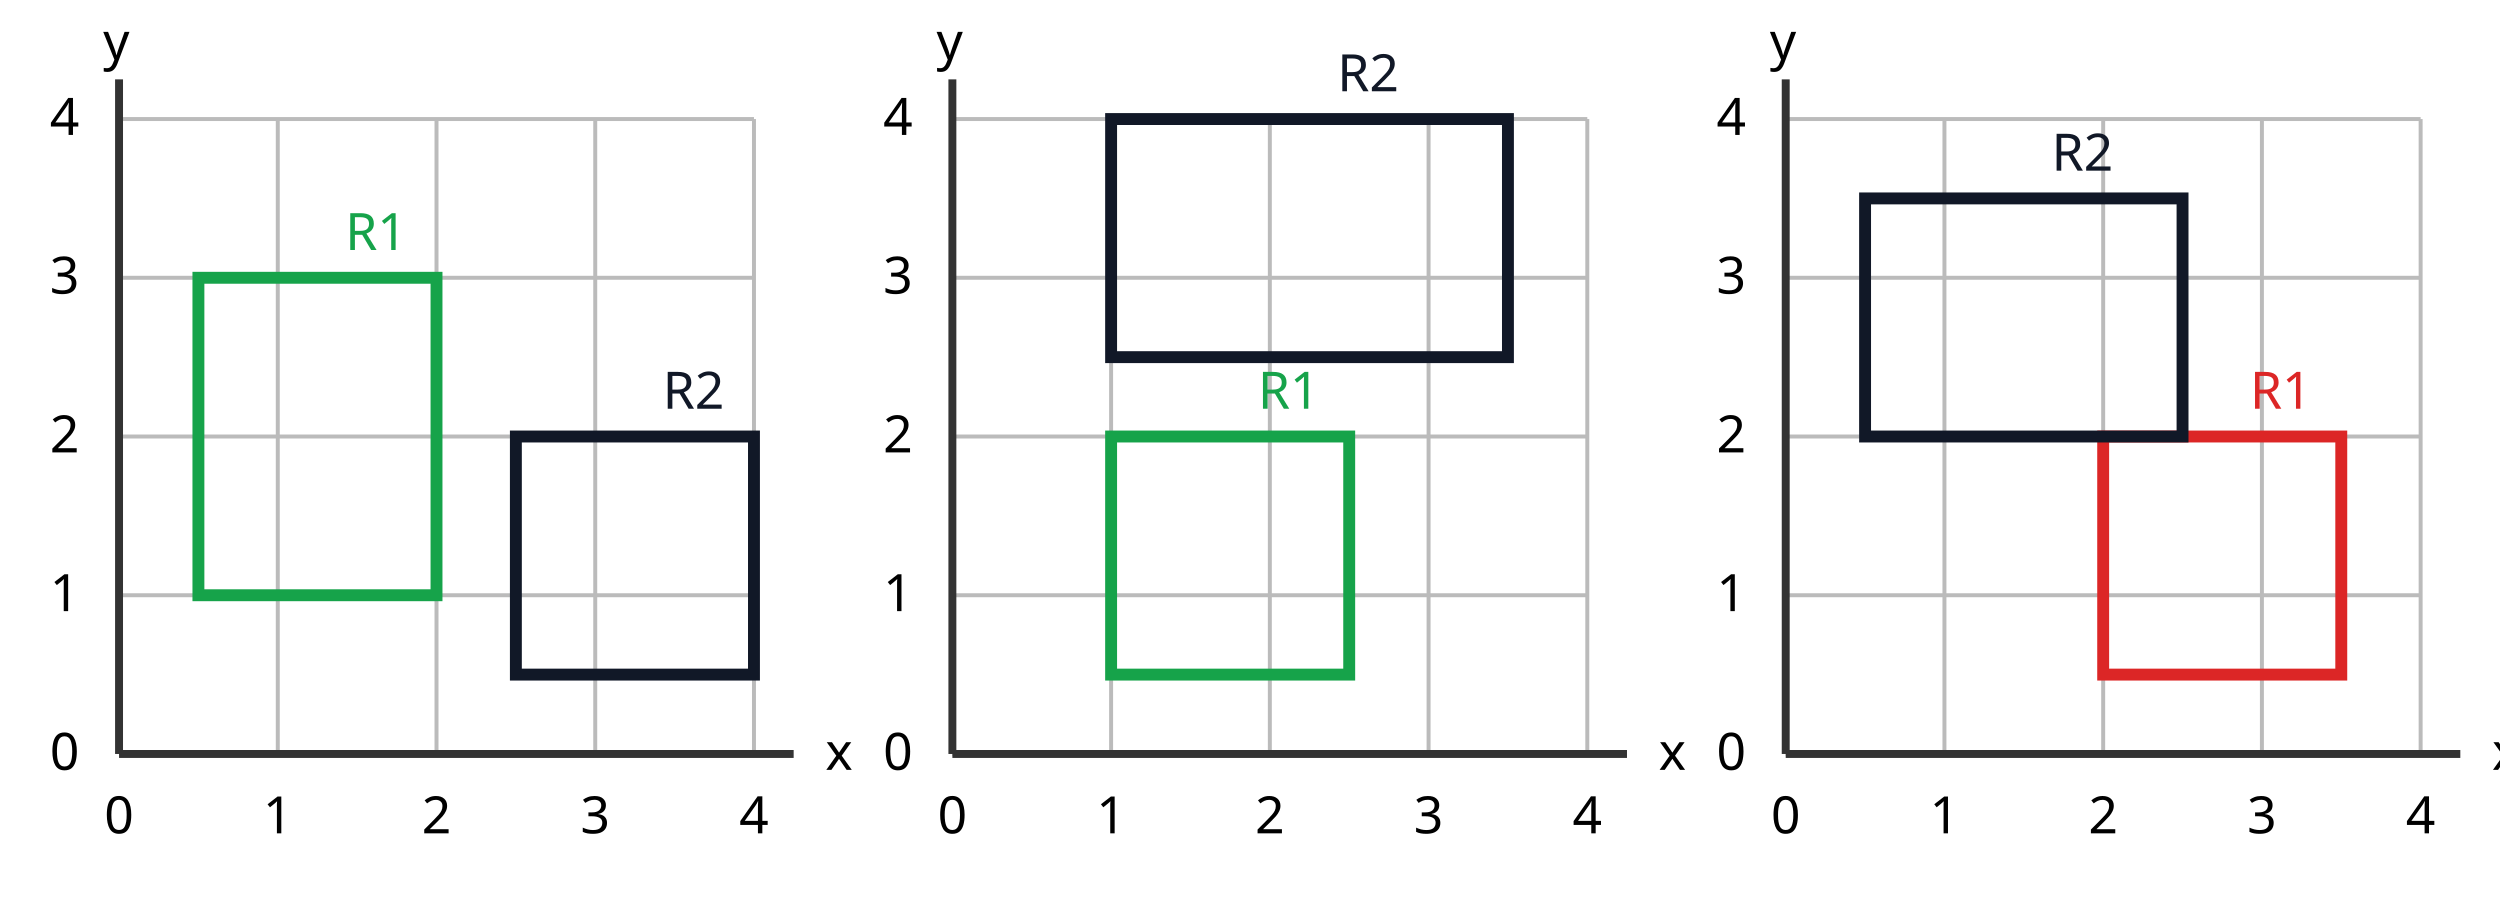
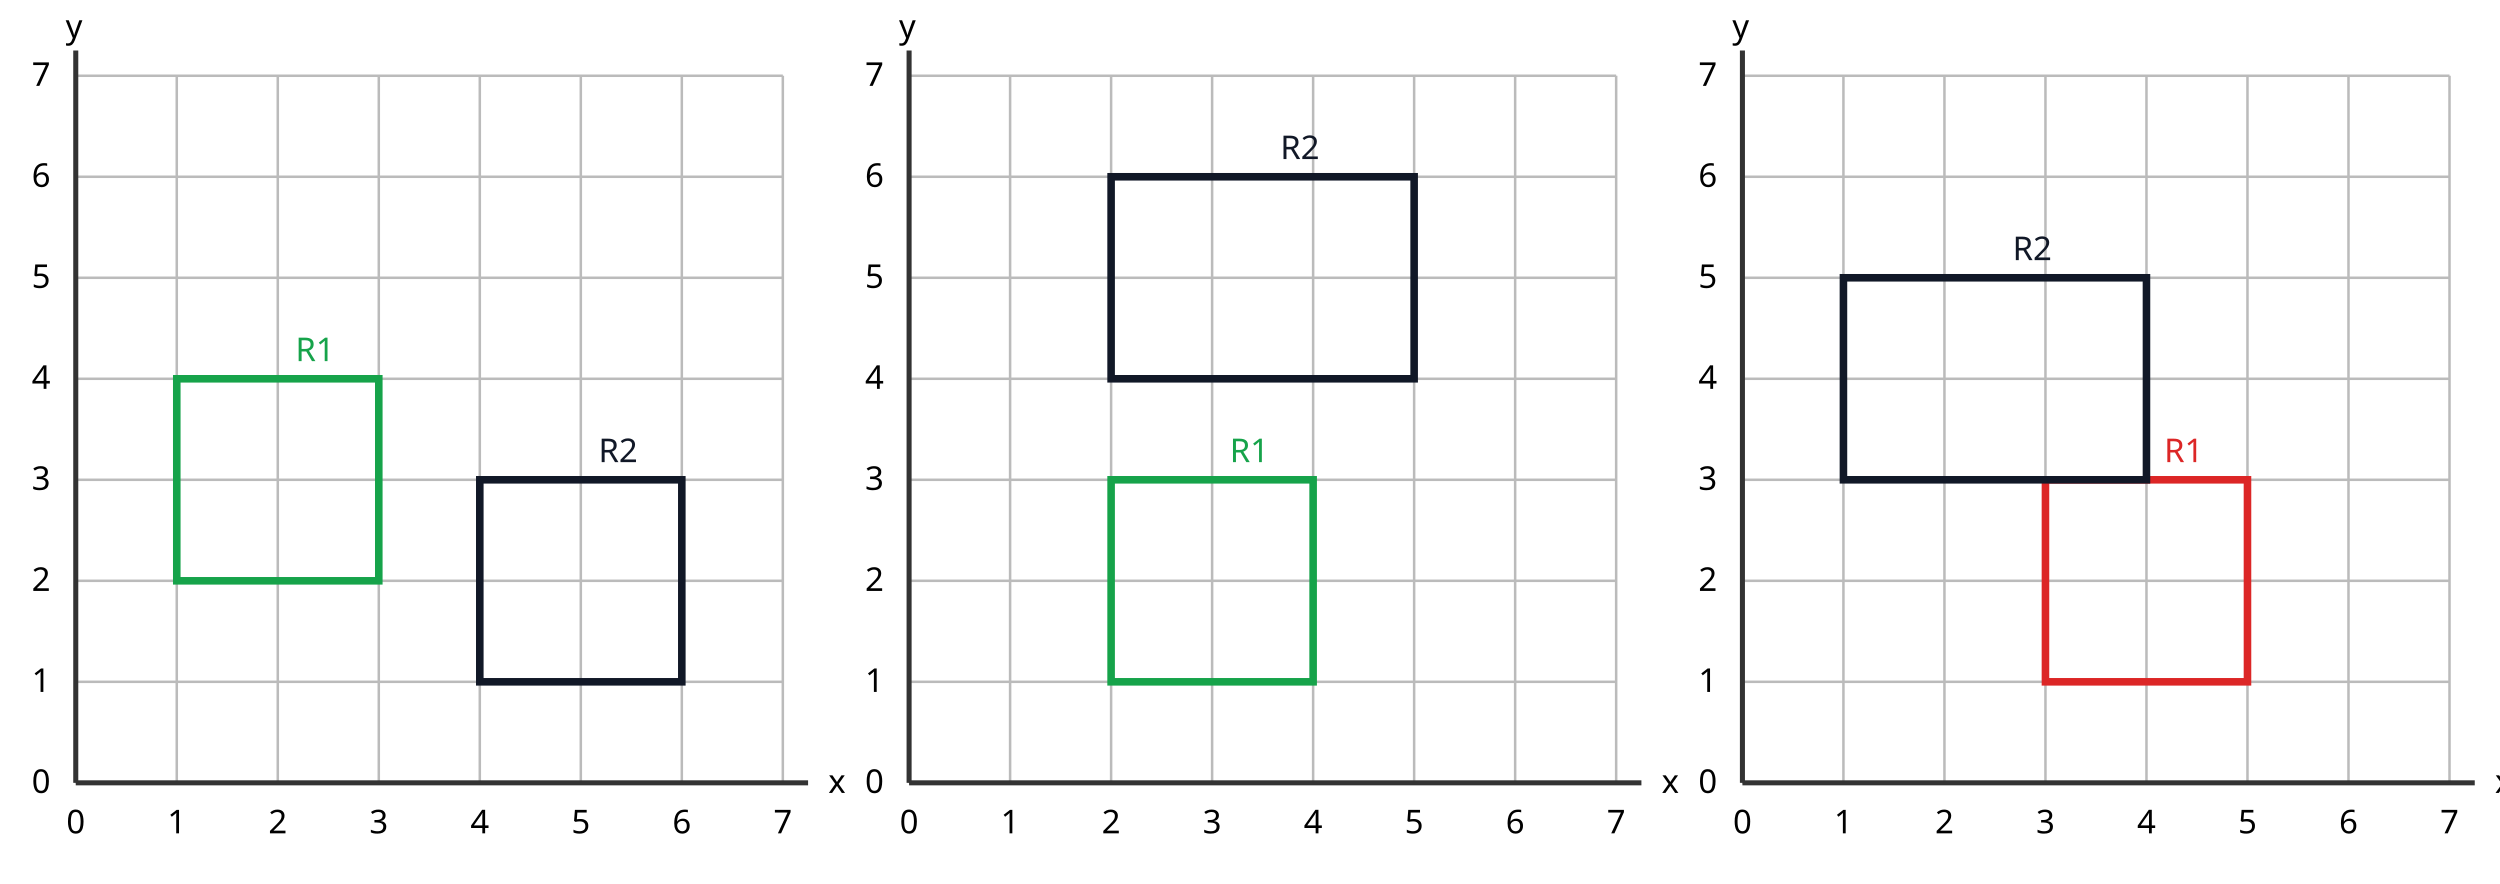
- <svg xmlns="http://www.w3.org/2000/svg" width="630" height="230" viewBox="0 0 630 230">
+ <svg xmlns="http://www.w3.org/2000/svg" width="990" height="350" viewBox="0 0 990 350">
  <style>text{font:13px sans-serif}.grid{stroke:#bbb;stroke-width:1}.axis{stroke:#333;stroke-width:2}.shape{fill:none;stroke-width:3}.endpoint{stroke:none}</style>
-   <line class="grid" x1="30" y1="30" x2="30" y2="190" />
-   <line class="grid" x1="30" y1="190" x2="190" y2="190" />
-   <text x="30" y="210" text-anchor="middle">0</text>
-   <text x="20" y="194" text-anchor="end">0</text>
-   <line class="grid" x1="70" y1="30" x2="70" y2="190" />
-   <line class="grid" x1="30" y1="150" x2="190" y2="150" />
-   <text x="70" y="210" text-anchor="middle">1</text>
-   <text x="20" y="154" text-anchor="end">1</text>
-   <line class="grid" x1="110" y1="30" x2="110" y2="190" />
-   <line class="grid" x1="30" y1="110" x2="190" y2="110" />
-   <text x="110" y="210" text-anchor="middle">2</text>
-   <text x="20" y="114" text-anchor="end">2</text>
-   <line class="grid" x1="150" y1="30" x2="150" y2="190" />
-   <line class="grid" x1="30" y1="70" x2="190" y2="70" />
-   <text x="150" y="210" text-anchor="middle">3</text>
-   <text x="20" y="74" text-anchor="end">3</text>
-   <line class="grid" x1="190" y1="30" x2="190" y2="190" />
-   <line class="grid" x1="30" y1="30" x2="190" y2="30" />
-   <text x="190" y="210" text-anchor="middle">4</text>
-   <text x="20" y="34" text-anchor="end">4</text>
-   <line class="axis" x1="30" y1="190" x2="200" y2="190" />
-   <line class="axis" x1="30" y1="190" x2="30" y2="20" />
-   <text x="208" y="194">x</text>
+   <line class="grid" x1="30" y1="30" x2="30" y2="310" />
+   <line class="grid" x1="30" y1="310" x2="310" y2="310" />
+   <text x="30" y="330" text-anchor="middle">0</text>
+   <text x="20" y="314" text-anchor="end">0</text>
+   <line class="grid" x1="70" y1="30" x2="70" y2="310" />
+   <line class="grid" x1="30" y1="270" x2="310" y2="270" />
+   <text x="70" y="330" text-anchor="middle">1</text>
+   <text x="20" y="274" text-anchor="end">1</text>
+   <line class="grid" x1="110" y1="30" x2="110" y2="310" />
+   <line class="grid" x1="30" y1="230" x2="310" y2="230" />
+   <text x="110" y="330" text-anchor="middle">2</text>
+   <text x="20" y="234" text-anchor="end">2</text>
+   <line class="grid" x1="150" y1="30" x2="150" y2="310" />
+   <line class="grid" x1="30" y1="190" x2="310" y2="190" />
+   <text x="150" y="330" text-anchor="middle">3</text>
+   <text x="20" y="194" text-anchor="end">3</text>
+   <line class="grid" x1="190" y1="30" x2="190" y2="310" />
+   <line class="grid" x1="30" y1="150" x2="310" y2="150" />
+   <text x="190" y="330" text-anchor="middle">4</text>
+   <text x="20" y="154" text-anchor="end">4</text>
+   <line class="grid" x1="230" y1="30" x2="230" y2="310" />
+   <line class="grid" x1="30" y1="110" x2="310" y2="110" />
+   <text x="230" y="330" text-anchor="middle">5</text>
+   <text x="20" y="114" text-anchor="end">5</text>
+   <line class="grid" x1="270" y1="30" x2="270" y2="310" />
+   <line class="grid" x1="30" y1="70" x2="310" y2="70" />
+   <text x="270" y="330" text-anchor="middle">6</text>
+   <text x="20" y="74" text-anchor="end">6</text>
+   <line class="grid" x1="310" y1="30" x2="310" y2="310" />
+   <line class="grid" x1="30" y1="30" x2="310" y2="30" />
+   <text x="310" y="330" text-anchor="middle">7</text>
+   <text x="20" y="34" text-anchor="end">7</text>
+   <line class="axis" x1="30" y1="310" x2="320" y2="310" />
+   <line class="axis" x1="30" y1="310" x2="30" y2="20" />
+   <text x="328" y="314">x</text>
  <text x="26" y="15">y</text>
-   <rect class="shape" x="50.0" y="70" width="60.0" height="80" stroke="#16a34a" />
-   <text x="87.0" y="63" fill="#16a34a">R1</text>
-   <rect class="shape" x="130.0" y="110" width="60.0" height="60.0" stroke="#111827" />
-   <text x="167.0" y="103" fill="#111827">R2</text>
-   <line class="grid" x1="240" y1="30" x2="240" y2="190" />
-   <line class="grid" x1="240" y1="190" x2="400" y2="190" />
-   <text x="240" y="210" text-anchor="middle">0</text>
-   <text x="230" y="194" text-anchor="end">0</text>
-   <line class="grid" x1="280" y1="30" x2="280" y2="190" />
-   <line class="grid" x1="240" y1="150" x2="400" y2="150" />
-   <text x="280" y="210" text-anchor="middle">1</text>
-   <text x="230" y="154" text-anchor="end">1</text>
-   <line class="grid" x1="320" y1="30" x2="320" y2="190" />
-   <line class="grid" x1="240" y1="110" x2="400" y2="110" />
-   <text x="320" y="210" text-anchor="middle">2</text>
-   <text x="230" y="114" text-anchor="end">2</text>
-   <line class="grid" x1="360" y1="30" x2="360" y2="190" />
-   <line class="grid" x1="240" y1="70" x2="400" y2="70" />
-   <text x="360" y="210" text-anchor="middle">3</text>
-   <text x="230" y="74" text-anchor="end">3</text>
-   <line class="grid" x1="400" y1="30" x2="400" y2="190" />
-   <line class="grid" x1="240" y1="30" x2="400" y2="30" />
-   <text x="400" y="210" text-anchor="middle">4</text>
-   <text x="230" y="34" text-anchor="end">4</text>
-   <line class="axis" x1="240" y1="190" x2="410" y2="190" />
-   <line class="axis" x1="240" y1="190" x2="240" y2="20" />
-   <text x="418" y="194">x</text>
-   <text x="236" y="15">y</text>
-   <rect class="shape" x="280" y="110" width="60.0" height="60.0" stroke="#16a34a" />
-   <text x="317.0" y="103" fill="#16a34a">R1</text>
-   <rect class="shape" x="280" y="30" width="100.0" height="60.0" stroke="#111827" />
-   <text x="337.0" y="23" fill="#111827">R2</text>
-   <line class="grid" x1="450" y1="30" x2="450" y2="190" />
-   <line class="grid" x1="450" y1="190" x2="610" y2="190" />
-   <text x="450" y="210" text-anchor="middle">0</text>
-   <text x="440" y="194" text-anchor="end">0</text>
-   <line class="grid" x1="490" y1="30" x2="490" y2="190" />
-   <line class="grid" x1="450" y1="150" x2="610" y2="150" />
-   <text x="490" y="210" text-anchor="middle">1</text>
-   <text x="440" y="154" text-anchor="end">1</text>
-   <line class="grid" x1="530" y1="30" x2="530" y2="190" />
-   <line class="grid" x1="450" y1="110" x2="610" y2="110" />
-   <text x="530" y="210" text-anchor="middle">2</text>
-   <text x="440" y="114" text-anchor="end">2</text>
-   <line class="grid" x1="570" y1="30" x2="570" y2="190" />
-   <line class="grid" x1="450" y1="70" x2="610" y2="70" />
-   <text x="570" y="210" text-anchor="middle">3</text>
-   <text x="440" y="74" text-anchor="end">3</text>
-   <line class="grid" x1="610" y1="30" x2="610" y2="190" />
-   <line class="grid" x1="450" y1="30" x2="610" y2="30" />
-   <text x="610" y="210" text-anchor="middle">4</text>
-   <text x="440" y="34" text-anchor="end">4</text>
-   <line class="axis" x1="450" y1="190" x2="620" y2="190" />
-   <line class="axis" x1="450" y1="190" x2="450" y2="20" />
-   <text x="628" y="194">x</text>
-   <text x="446" y="15">y</text>
-   <rect class="shape" x="530" y="110" width="60.0" height="60.0" stroke="#dc2626" />
-   <text x="567.0" y="103" fill="#dc2626">R1</text>
-   <rect class="shape" x="470.0" y="50.0" width="80.0" height="60.0" stroke="#111827" />
-   <text x="517.0" y="43.0" fill="#111827">R2</text>
+   <rect class="shape" x="70" y="150" width="80" height="80" stroke="#16a34a" />
+   <text x="117.0" y="143" fill="#16a34a">R1</text>
+   <rect class="shape" x="190" y="190" width="80" height="80" stroke="#111827" />
+   <text x="237.0" y="183" fill="#111827">R2</text>
+   <line class="grid" x1="360" y1="30" x2="360" y2="310" />
+   <line class="grid" x1="360" y1="310" x2="640" y2="310" />
+   <text x="360" y="330" text-anchor="middle">0</text>
+   <text x="350" y="314" text-anchor="end">0</text>
+   <line class="grid" x1="400" y1="30" x2="400" y2="310" />
+   <line class="grid" x1="360" y1="270" x2="640" y2="270" />
+   <text x="400" y="330" text-anchor="middle">1</text>
+   <text x="350" y="274" text-anchor="end">1</text>
+   <line class="grid" x1="440" y1="30" x2="440" y2="310" />
+   <line class="grid" x1="360" y1="230" x2="640" y2="230" />
+   <text x="440" y="330" text-anchor="middle">2</text>
+   <text x="350" y="234" text-anchor="end">2</text>
+   <line class="grid" x1="480" y1="30" x2="480" y2="310" />
+   <line class="grid" x1="360" y1="190" x2="640" y2="190" />
+   <text x="480" y="330" text-anchor="middle">3</text>
+   <text x="350" y="194" text-anchor="end">3</text>
+   <line class="grid" x1="520" y1="30" x2="520" y2="310" />
+   <line class="grid" x1="360" y1="150" x2="640" y2="150" />
+   <text x="520" y="330" text-anchor="middle">4</text>
+   <text x="350" y="154" text-anchor="end">4</text>
+   <line class="grid" x1="560" y1="30" x2="560" y2="310" />
+   <line class="grid" x1="360" y1="110" x2="640" y2="110" />
+   <text x="560" y="330" text-anchor="middle">5</text>
+   <text x="350" y="114" text-anchor="end">5</text>
+   <line class="grid" x1="600" y1="30" x2="600" y2="310" />
+   <line class="grid" x1="360" y1="70" x2="640" y2="70" />
+   <text x="600" y="330" text-anchor="middle">6</text>
+   <text x="350" y="74" text-anchor="end">6</text>
+   <line class="grid" x1="640" y1="30" x2="640" y2="310" />
+   <line class="grid" x1="360" y1="30" x2="640" y2="30" />
+   <text x="640" y="330" text-anchor="middle">7</text>
+   <text x="350" y="34" text-anchor="end">7</text>
+   <line class="axis" x1="360" y1="310" x2="650" y2="310" />
+   <line class="axis" x1="360" y1="310" x2="360" y2="20" />
+   <text x="658" y="314">x</text>
+   <text x="356" y="15">y</text>
+   <rect class="shape" x="440" y="190" width="80" height="80" stroke="#16a34a" />
+   <text x="487.0" y="183" fill="#16a34a">R1</text>
+   <rect class="shape" x="440" y="70" width="120" height="80" stroke="#111827" />
+   <text x="507.0" y="63" fill="#111827">R2</text>
+   <line class="grid" x1="690" y1="30" x2="690" y2="310" />
+   <line class="grid" x1="690" y1="310" x2="970" y2="310" />
+   <text x="690" y="330" text-anchor="middle">0</text>
+   <text x="680" y="314" text-anchor="end">0</text>
+   <line class="grid" x1="730" y1="30" x2="730" y2="310" />
+   <line class="grid" x1="690" y1="270" x2="970" y2="270" />
+   <text x="730" y="330" text-anchor="middle">1</text>
+   <text x="680" y="274" text-anchor="end">1</text>
+   <line class="grid" x1="770" y1="30" x2="770" y2="310" />
+   <line class="grid" x1="690" y1="230" x2="970" y2="230" />
+   <text x="770" y="330" text-anchor="middle">2</text>
+   <text x="680" y="234" text-anchor="end">2</text>
+   <line class="grid" x1="810" y1="30" x2="810" y2="310" />
+   <line class="grid" x1="690" y1="190" x2="970" y2="190" />
+   <text x="810" y="330" text-anchor="middle">3</text>
+   <text x="680" y="194" text-anchor="end">3</text>
+   <line class="grid" x1="850" y1="30" x2="850" y2="310" />
+   <line class="grid" x1="690" y1="150" x2="970" y2="150" />
+   <text x="850" y="330" text-anchor="middle">4</text>
+   <text x="680" y="154" text-anchor="end">4</text>
+   <line class="grid" x1="890" y1="30" x2="890" y2="310" />
+   <line class="grid" x1="690" y1="110" x2="970" y2="110" />
+   <text x="890" y="330" text-anchor="middle">5</text>
+   <text x="680" y="114" text-anchor="end">5</text>
+   <line class="grid" x1="930" y1="30" x2="930" y2="310" />
+   <line class="grid" x1="690" y1="70" x2="970" y2="70" />
+   <text x="930" y="330" text-anchor="middle">6</text>
+   <text x="680" y="74" text-anchor="end">6</text>
+   <line class="grid" x1="970" y1="30" x2="970" y2="310" />
+   <line class="grid" x1="690" y1="30" x2="970" y2="30" />
+   <text x="970" y="330" text-anchor="middle">7</text>
+   <text x="680" y="34" text-anchor="end">7</text>
+   <line class="axis" x1="690" y1="310" x2="980" y2="310" />
+   <line class="axis" x1="690" y1="310" x2="690" y2="20" />
+   <text x="988" y="314">x</text>
+   <text x="686" y="15">y</text>
+   <rect class="shape" x="810" y="190" width="80" height="80" stroke="#dc2626" />
+   <text x="857.0" y="183" fill="#dc2626">R1</text>
+   <rect class="shape" x="730" y="110" width="120" height="80" stroke="#111827" />
+   <text x="797.0" y="103" fill="#111827">R2</text>
</svg>
